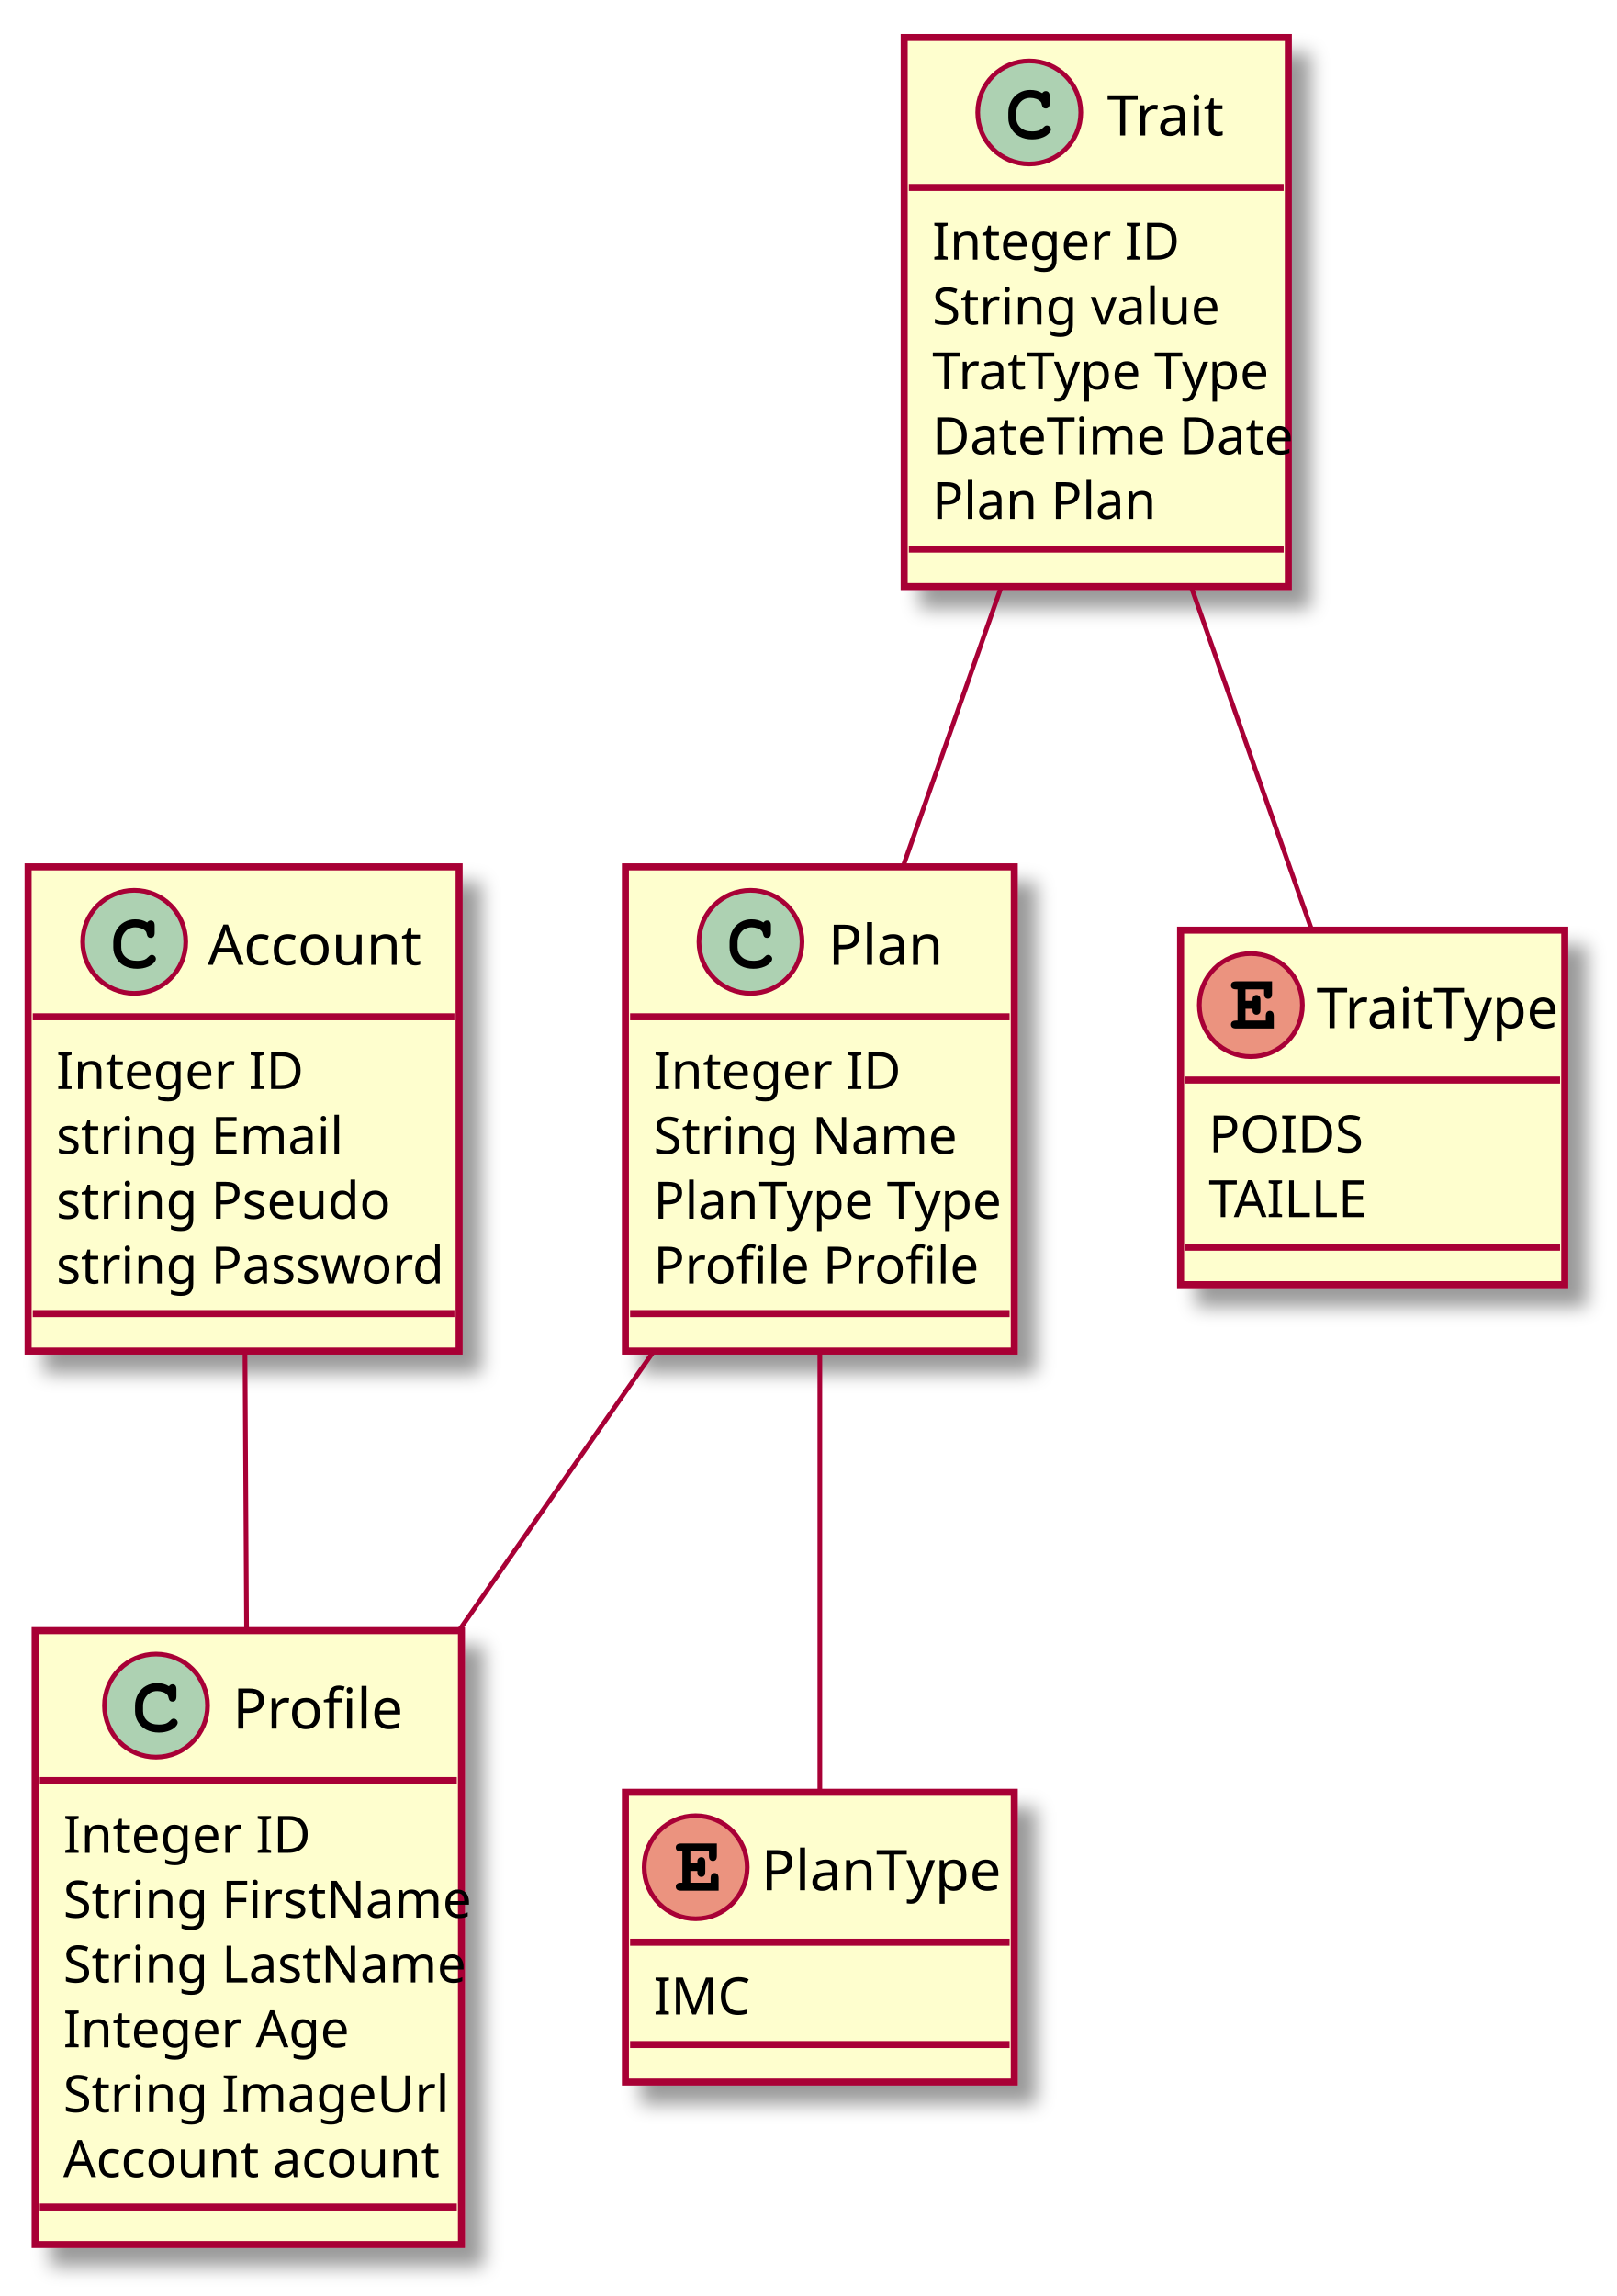
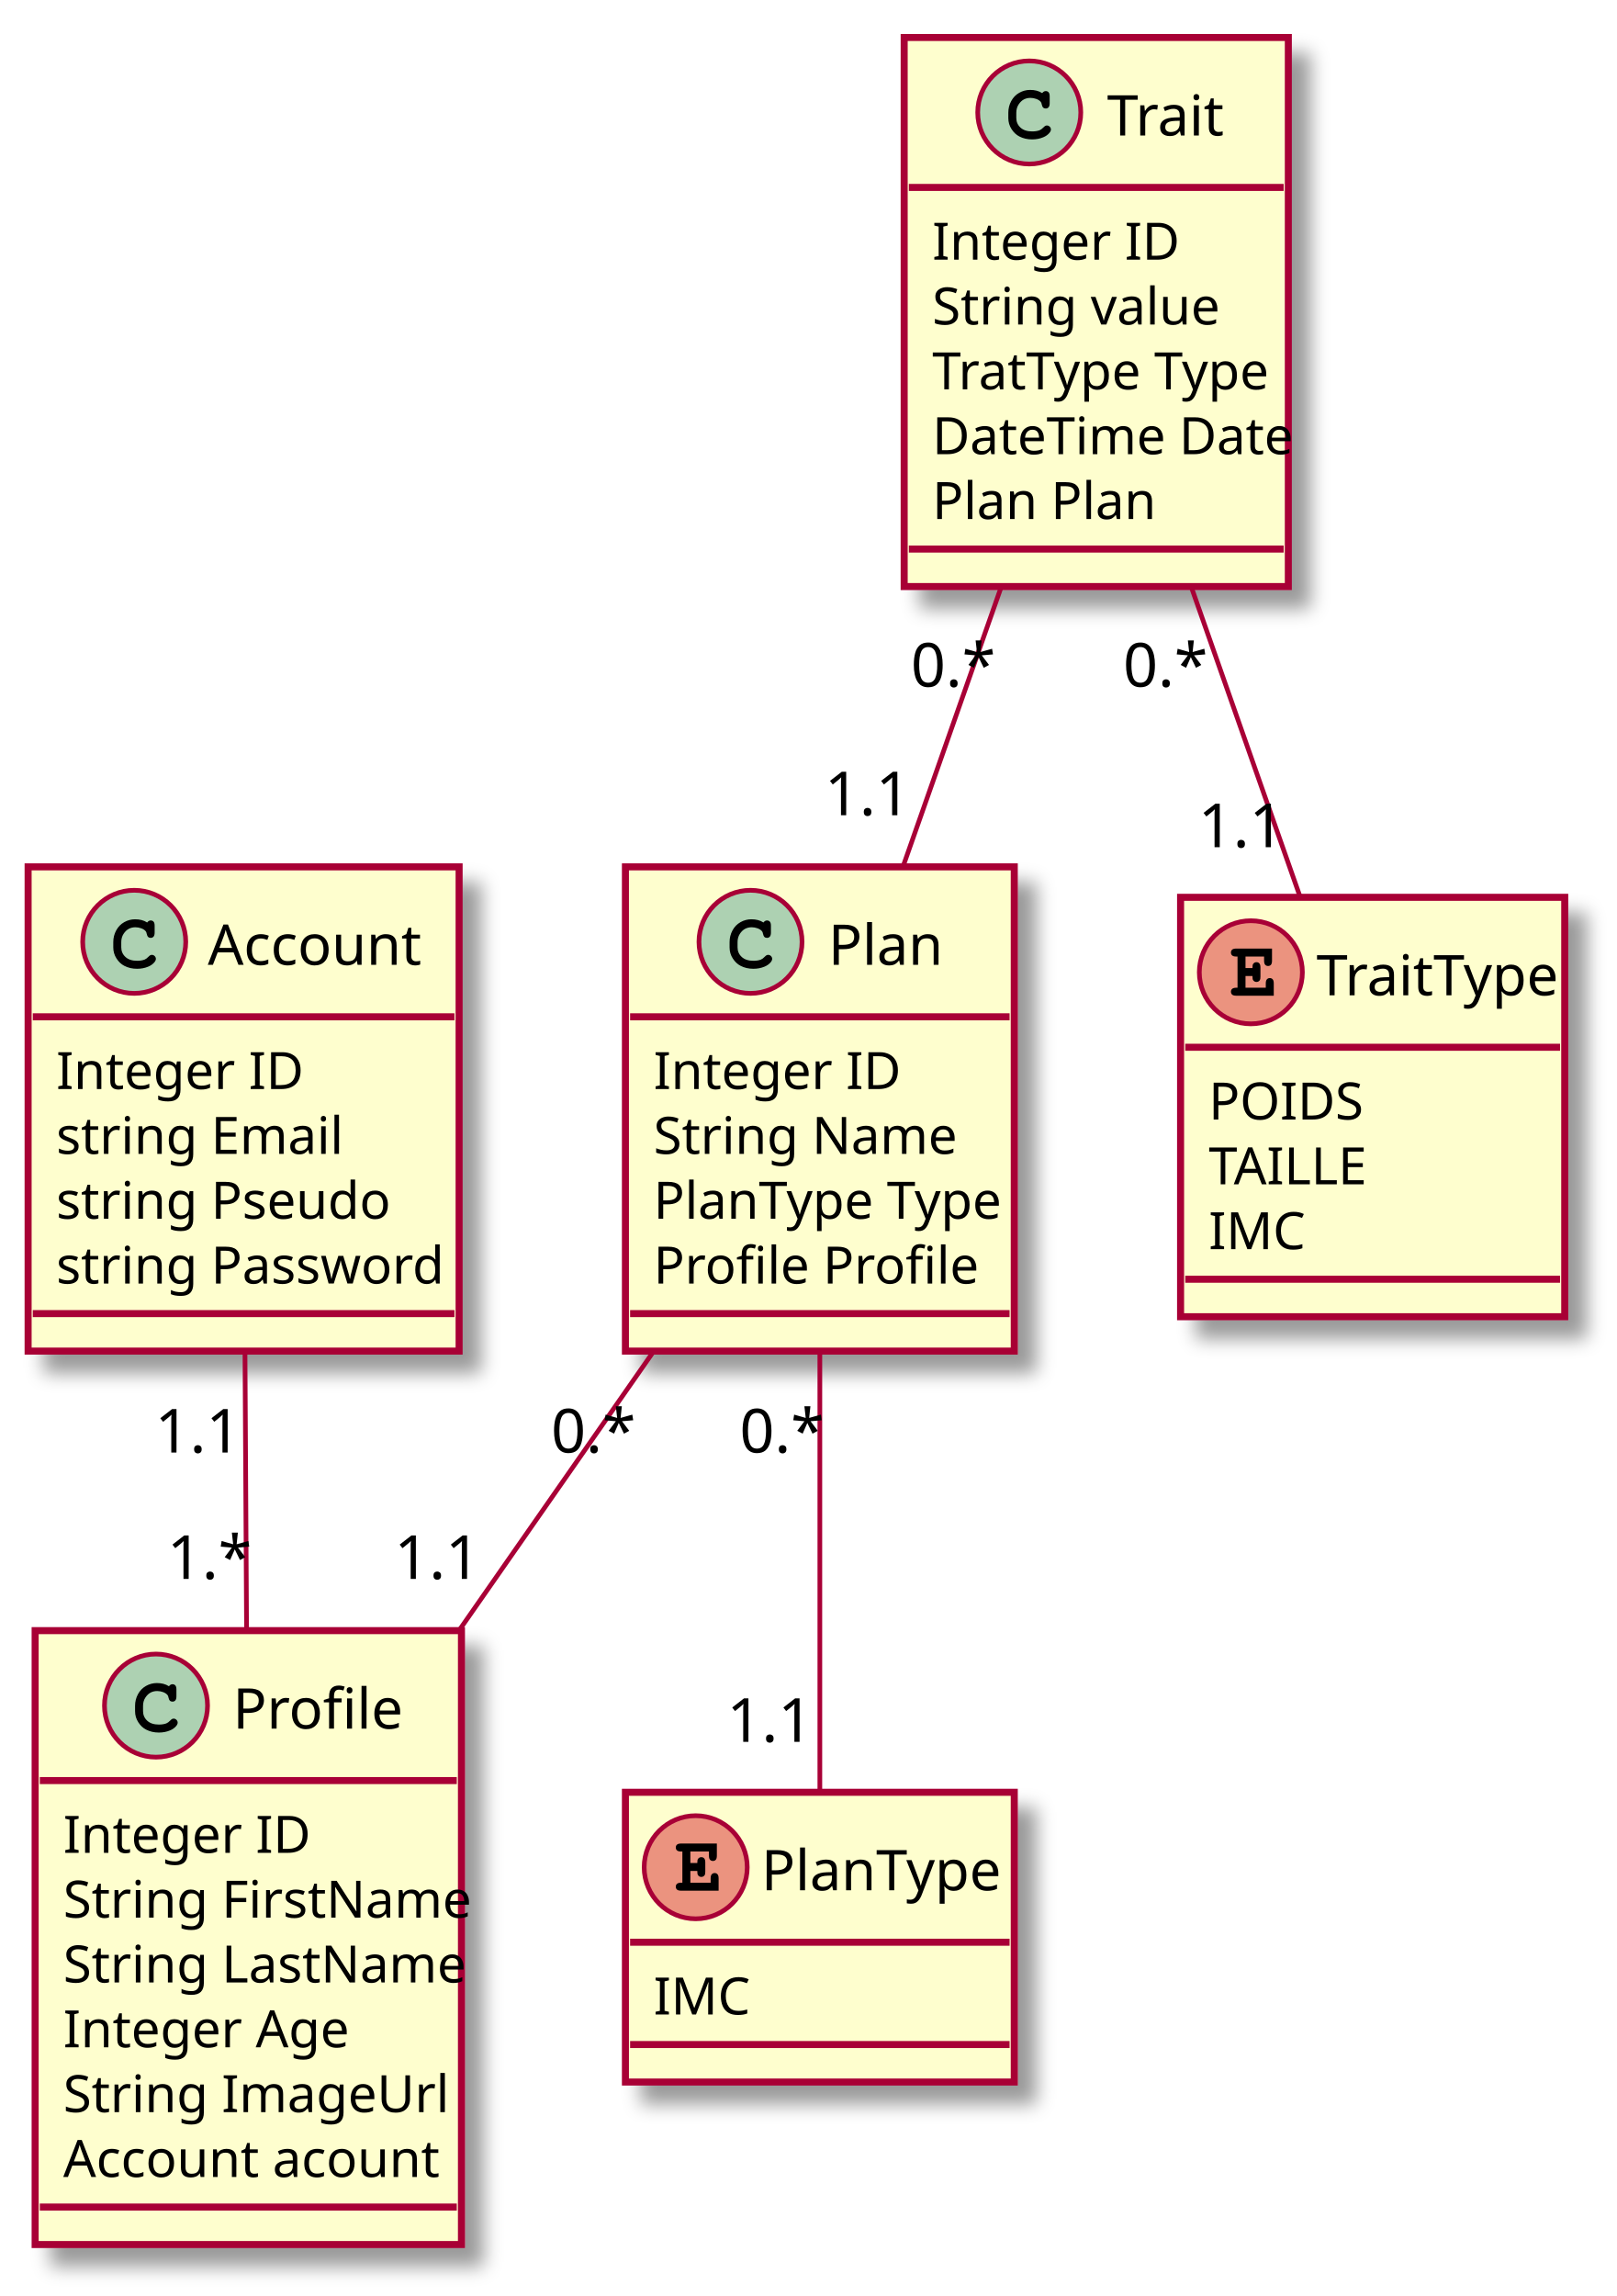
<svg xmlns="http://www.w3.org/2000/svg" contentScriptType="application/ecmascript" contentStyleType="text/css" height="490px" preserveAspectRatio="none" style="width:345px;height:490px;" version="1.1" viewBox="0 0 345 490" width="345px" zoomAndPan="magnify">
  <defs>
-     <filter height="300%" id="f1gxuaotmxvzl1" width="300%" x="-1" y="-1">
+     <filter height="300%" id="f101tsczhpmlip" width="300%" x="-1" y="-1">
      <feGaussianBlur result="blurOut" stdDeviation="2.0" />
      <feColorMatrix in="blurOut" result="blurOut2" type="matrix" values="0 0 0 0 0 0 0 0 0 0 0 0 0 0 0 0 0 0 .4 0" />
      <feOffset dx="4.0" dy="4.0" in="blurOut2" result="blurOut3" />
      <feBlend in="SourceGraphic" in2="blurOut3" mode="normal" />
    </filter>
  </defs>
  <g>
-     <rect fill="#FEFECE" filter="url(#f1gxuaotmxvzl1)" height="103.344" id="Account" style="stroke: #A80036; stroke-width: 1.5;" width="92" x="6" y="185" />
+     <rect fill="#FEFECE" filter="url(#f101tsczhpmlip)" height="103.344" id="Account" style="stroke: #A80036; stroke-width: 1.5;" width="92" x="6" y="185" />
    <ellipse cx="28.65" cy="201" fill="#ADD1B2" rx="11" ry="11" style="stroke: #A80036; stroke-width: 1.0;" />
    <path d="M31.416,196.875 Q31.572,196.656 31.759,196.547 Q31.947,196.438 32.166,196.438 Q32.541,196.438 32.775,196.695 Q33.009,196.953 33.009,197.562 L33.009,199.016 Q33.009,199.625 32.775,199.891 Q32.541,200.156 32.166,200.156 Q31.822,200.156 31.619,199.953 Q31.416,199.766 31.306,199.25 Q31.259,198.891 31.072,198.703 Q30.744,198.328 30.134,198.109 Q29.525,197.891 28.9,197.891 Q28.134,197.891 27.502,198.219 Q26.869,198.547 26.377,199.297 Q25.884,200.047 25.884,201.078 L25.884,202.172 Q25.884,203.406 26.775,204.227 Q27.666,205.047 29.259,205.047 Q30.197,205.047 30.853,204.797 Q31.244,204.641 31.666,204.203 Q31.931,203.938 32.08,203.859 Q32.228,203.781 32.431,203.781 Q32.759,203.781 33.017,204.039 Q33.275,204.297 33.275,204.641 Q33.275,204.984 32.931,205.391 Q32.431,205.969 31.634,206.297 Q30.556,206.75 29.259,206.75 Q27.744,206.75 26.541,206.125 Q25.556,205.625 24.869,204.555 Q24.181,203.484 24.181,202.203 L24.181,201.047 Q24.181,199.719 24.798,198.57 Q25.416,197.422 26.509,196.805 Q27.603,196.188 28.837,196.188 Q29.572,196.188 30.22,196.352 Q30.869,196.516 31.416,196.875 Z " />
    <text fill="#000000" font-family="sans-serif" font-size="12" lengthAdjust="spacingAndGlyphs" textLength="43" x="44.35" y="205.91">Account</text>
    <line style="stroke: #A80036; stroke-width: 1.5;" x1="7" x2="97" y1="217" y2="217" />
    <text fill="#000000" font-family="sans-serif" font-size="11" lengthAdjust="spacingAndGlyphs" textLength="45" x="12" y="232.419">Integer ID</text>
    <text fill="#000000" font-family="sans-serif" font-size="11" lengthAdjust="spacingAndGlyphs" textLength="54" x="12" y="246.255">string Email</text>
    <text fill="#000000" font-family="sans-serif" font-size="11" lengthAdjust="spacingAndGlyphs" textLength="66" x="12" y="260.091">string Pseudo</text>
    <text fill="#000000" font-family="sans-serif" font-size="11" lengthAdjust="spacingAndGlyphs" textLength="80" x="12" y="273.927">string Password</text>
    <line style="stroke: #A80036; stroke-width: 1.5;" x1="7" x2="97" y1="280.344" y2="280.344" />
-     <rect fill="#FEFECE" filter="url(#f1gxuaotmxvzl1)" height="131.016" id="Profile" style="stroke: #A80036; stroke-width: 1.5;" width="91" x="7.5" y="348" />
+     <rect fill="#FEFECE" filter="url(#f101tsczhpmlip)" height="131.016" id="Profile" style="stroke: #A80036; stroke-width: 1.5;" width="91" x="7.5" y="348" />
    <ellipse cx="33.3" cy="364" fill="#ADD1B2" rx="11" ry="11" style="stroke: #A80036; stroke-width: 1.0;" />
    <path d="M36.066,359.875 Q36.222,359.656 36.409,359.547 Q36.597,359.438 36.816,359.438 Q37.191,359.438 37.425,359.695 Q37.659,359.953 37.659,360.562 L37.659,362.016 Q37.659,362.625 37.425,362.891 Q37.191,363.156 36.816,363.156 Q36.472,363.156 36.269,362.953 Q36.066,362.766 35.956,362.25 Q35.909,361.891 35.722,361.703 Q35.394,361.328 34.784,361.109 Q34.175,360.891 33.55,360.891 Q32.784,360.891 32.152,361.219 Q31.519,361.547 31.027,362.297 Q30.534,363.047 30.534,364.078 L30.534,365.172 Q30.534,366.406 31.425,367.227 Q32.316,368.047 33.909,368.047 Q34.847,368.047 35.503,367.797 Q35.894,367.641 36.316,367.203 Q36.581,366.938 36.73,366.859 Q36.878,366.781 37.081,366.781 Q37.409,366.781 37.667,367.039 Q37.925,367.297 37.925,367.641 Q37.925,367.984 37.581,368.391 Q37.081,368.969 36.284,369.297 Q35.206,369.75 33.909,369.75 Q32.394,369.75 31.191,369.125 Q30.206,368.625 29.519,367.555 Q28.831,366.484 28.831,365.203 L28.831,364.047 Q28.831,362.719 29.448,361.57 Q30.066,360.422 31.159,359.805 Q32.253,359.188 33.487,359.188 Q34.222,359.188 34.87,359.352 Q35.519,359.516 36.066,359.875 Z " />
    <text fill="#000000" font-family="sans-serif" font-size="12" lengthAdjust="spacingAndGlyphs" textLength="35" x="49.7" y="368.91">Profile</text>
    <line style="stroke: #A80036; stroke-width: 1.5;" x1="8.5" x2="97.5" y1="380" y2="380" />
    <text fill="#000000" font-family="sans-serif" font-size="11" lengthAdjust="spacingAndGlyphs" textLength="45" x="13.5" y="395.419">Integer ID</text>
    <text fill="#000000" font-family="sans-serif" font-size="11" lengthAdjust="spacingAndGlyphs" textLength="79" x="13.5" y="409.255">String FirstName</text>
    <text fill="#000000" font-family="sans-serif" font-size="11" lengthAdjust="spacingAndGlyphs" textLength="79" x="13.5" y="423.091">String LastName</text>
    <text fill="#000000" font-family="sans-serif" font-size="11" lengthAdjust="spacingAndGlyphs" textLength="56" x="13.5" y="436.927">Integer Age</text>
    <text fill="#000000" font-family="sans-serif" font-size="11" lengthAdjust="spacingAndGlyphs" textLength="72" x="13.5" y="450.763">String ImageUrl</text>
    <text fill="#000000" font-family="sans-serif" font-size="11" lengthAdjust="spacingAndGlyphs" textLength="77" x="13.5" y="464.599">Account acount</text>
    <line style="stroke: #A80036; stroke-width: 1.5;" x1="8.5" x2="97.5" y1="471.016" y2="471.016" />
-     <rect fill="#FEFECE" filter="url(#f1gxuaotmxvzl1)" height="61.836" id="PlanType" style="stroke: #A80036; stroke-width: 1.5;" width="83" x="133.5" y="382.5" />
+     <rect fill="#FEFECE" filter="url(#f101tsczhpmlip)" height="61.836" id="PlanType" style="stroke: #A80036; stroke-width: 1.5;" width="83" x="133.5" y="382.5" />
    <ellipse cx="148.5" cy="398.5" fill="#EB937F" rx="11" ry="11" style="stroke: #A80036; stroke-width: 1.0;" />
    <path d="M147.359,399.297 L147.359,401.797 L151.688,401.797 L151.688,400.875 Q151.688,400.266 151.93,400 Q152.172,399.734 152.547,399.734 Q152.922,399.734 153.156,400 Q153.391,400.266 153.391,400.875 L153.391,403.5 L145.391,403.5 Q144.766,403.5 144.508,403.266 Q144.25,403.031 144.25,402.641 Q144.25,402.266 144.516,402.031 Q144.781,401.797 145.391,401.797 L145.656,401.797 L145.656,395.141 L145.391,395.141 Q144.766,395.141 144.508,394.906 Q144.25,394.672 144.25,394.281 Q144.25,393.906 144.508,393.672 Q144.766,393.438 145.391,393.438 L153.016,393.438 L153.016,396.031 Q153.016,396.641 152.789,396.898 Q152.562,397.156 152.172,397.156 Q151.797,397.156 151.562,396.898 Q151.328,396.641 151.328,396.031 L151.328,395.141 L147.359,395.141 L147.359,397.594 L148.844,397.594 Q148.844,396.938 148.969,396.75 Q149.234,396.344 149.703,396.344 Q150.078,396.344 150.312,396.602 Q150.547,396.859 150.547,397.469 L150.547,399.438 Q150.547,399.984 150.422,400.172 Q150.156,400.562 149.703,400.562 Q149.234,400.562 148.969,400.156 Q148.844,399.969 148.844,399.297 L147.359,399.297 Z " />
    <text fill="#000000" font-family="sans-serif" font-size="12" lengthAdjust="spacingAndGlyphs" textLength="51" x="162.5" y="403.41">PlanType</text>
    <line style="stroke: #A80036; stroke-width: 1.5;" x1="134.5" x2="215.5" y1="414.5" y2="414.5" />
    <text fill="#000000" font-family="sans-serif" font-size="11" lengthAdjust="spacingAndGlyphs" textLength="17" x="139.5" y="429.919">IMC</text>
    <line style="stroke: #A80036; stroke-width: 1.5;" x1="134.5" x2="215.5" y1="436.336" y2="436.336" />
-     <rect fill="#FEFECE" filter="url(#f1gxuaotmxvzl1)" height="103.344" id="Plan" style="stroke: #A80036; stroke-width: 1.5;" width="83" x="133.5" y="185" />
+     <rect fill="#FEFECE" filter="url(#f101tsczhpmlip)" height="103.344" id="Plan" style="stroke: #A80036; stroke-width: 1.5;" width="83" x="133.5" y="185" />
    <ellipse cx="160.2" cy="201" fill="#ADD1B2" rx="11" ry="11" style="stroke: #A80036; stroke-width: 1.0;" />
    <path d="M162.966,196.875 Q163.122,196.656 163.309,196.547 Q163.497,196.438 163.716,196.438 Q164.091,196.438 164.325,196.695 Q164.559,196.953 164.559,197.562 L164.559,199.016 Q164.559,199.625 164.325,199.891 Q164.091,200.156 163.716,200.156 Q163.372,200.156 163.169,199.953 Q162.966,199.766 162.856,199.25 Q162.809,198.891 162.622,198.703 Q162.294,198.328 161.684,198.109 Q161.075,197.891 160.45,197.891 Q159.684,197.891 159.052,198.219 Q158.419,198.547 157.927,199.297 Q157.434,200.047 157.434,201.078 L157.434,202.172 Q157.434,203.406 158.325,204.227 Q159.216,205.047 160.809,205.047 Q161.747,205.047 162.403,204.797 Q162.794,204.641 163.216,204.203 Q163.481,203.938 163.63,203.859 Q163.778,203.781 163.981,203.781 Q164.309,203.781 164.567,204.039 Q164.825,204.297 164.825,204.641 Q164.825,204.984 164.481,205.391 Q163.981,205.969 163.184,206.297 Q162.106,206.75 160.809,206.75 Q159.294,206.75 158.091,206.125 Q157.106,205.625 156.419,204.555 Q155.731,203.484 155.731,202.203 L155.731,201.047 Q155.731,199.719 156.348,198.57 Q156.966,197.422 158.059,196.805 Q159.153,196.188 160.387,196.188 Q161.122,196.188 161.77,196.352 Q162.419,196.516 162.966,196.875 Z " />
    <text fill="#000000" font-family="sans-serif" font-size="12" lengthAdjust="spacingAndGlyphs" textLength="25" x="176.8" y="205.91">Plan</text>
    <line style="stroke: #A80036; stroke-width: 1.5;" x1="134.5" x2="215.5" y1="217" y2="217" />
    <text fill="#000000" font-family="sans-serif" font-size="11" lengthAdjust="spacingAndGlyphs" textLength="45" x="139.5" y="232.419">Integer ID</text>
    <text fill="#000000" font-family="sans-serif" font-size="11" lengthAdjust="spacingAndGlyphs" textLength="58" x="139.5" y="246.255">String Name</text>
    <text fill="#000000" font-family="sans-serif" font-size="11" lengthAdjust="spacingAndGlyphs" textLength="71" x="139.5" y="260.091">PlanType Type</text>
    <text fill="#000000" font-family="sans-serif" font-size="11" lengthAdjust="spacingAndGlyphs" textLength="63" x="139.5" y="273.927">Profile Profile</text>
    <line style="stroke: #A80036; stroke-width: 1.5;" x1="134.5" x2="215.5" y1="280.344" y2="280.344" />
-     <rect fill="#FEFECE" filter="url(#f1gxuaotmxvzl1)" height="75.672" id="TraitType" style="stroke: #A80036; stroke-width: 1.5;" width="82" x="252" y="198.5" />
-     <ellipse cx="267" cy="214.5" fill="#EB937F" rx="11" ry="11" style="stroke: #A80036; stroke-width: 1.0;" />
-     <path d="M265.859,215.297 L265.859,217.797 L270.188,217.797 L270.188,216.875 Q270.188,216.266 270.43,216 Q270.672,215.734 271.047,215.734 Q271.422,215.734 271.656,216 Q271.891,216.266 271.891,216.875 L271.891,219.5 L263.891,219.5 Q263.266,219.5 263.008,219.266 Q262.75,219.031 262.75,218.641 Q262.75,218.266 263.016,218.031 Q263.281,217.797 263.891,217.797 L264.156,217.797 L264.156,211.141 L263.891,211.141 Q263.266,211.141 263.008,210.906 Q262.75,210.672 262.75,210.281 Q262.75,209.906 263.008,209.672 Q263.266,209.438 263.891,209.438 L271.516,209.438 L271.516,212.031 Q271.516,212.641 271.289,212.898 Q271.062,213.156 270.672,213.156 Q270.297,213.156 270.062,212.898 Q269.828,212.641 269.828,212.031 L269.828,211.141 L265.859,211.141 L265.859,213.594 L267.344,213.594 Q267.344,212.938 267.469,212.75 Q267.734,212.344 268.203,212.344 Q268.578,212.344 268.812,212.602 Q269.047,212.859 269.047,213.469 L269.047,215.438 Q269.047,215.984 268.922,216.172 Q268.656,216.562 268.203,216.562 Q267.734,216.562 267.469,216.156 Q267.344,215.969 267.344,215.297 L265.859,215.297 Z " />
-     <text fill="#000000" font-family="sans-serif" font-size="12" lengthAdjust="spacingAndGlyphs" textLength="50" x="281" y="219.41">TraitType</text>
-     <line style="stroke: #A80036; stroke-width: 1.5;" x1="253" x2="333" y1="230.5" y2="230.5" />
-     <text fill="#000000" font-family="sans-serif" font-size="11" lengthAdjust="spacingAndGlyphs" textLength="30" x="258" y="245.919">POIDS</text>
-     <text fill="#000000" font-family="sans-serif" font-size="11" lengthAdjust="spacingAndGlyphs" textLength="34" x="258" y="259.755">TAILLE</text>
-     <line style="stroke: #A80036; stroke-width: 1.5;" x1="253" x2="333" y1="266.172" y2="266.172" />
-     <rect fill="#FEFECE" filter="url(#f1gxuaotmxvzl1)" height="117.18" id="Trait" style="stroke: #A80036; stroke-width: 1.5;" width="82" x="193" y="8" />
+     <rect fill="#FEFECE" filter="url(#f101tsczhpmlip)" height="89.508" id="TraitType" style="stroke: #A80036; stroke-width: 1.5;" width="82" x="252" y="191.5" />
+     <ellipse cx="267" cy="207.5" fill="#EB937F" rx="11" ry="11" style="stroke: #A80036; stroke-width: 1.0;" />
+     <path d="M265.859,208.297 L265.859,210.797 L270.188,210.797 L270.188,209.875 Q270.188,209.266 270.43,209 Q270.672,208.734 271.047,208.734 Q271.422,208.734 271.656,209 Q271.891,209.266 271.891,209.875 L271.891,212.5 L263.891,212.5 Q263.266,212.5 263.008,212.266 Q262.75,212.031 262.75,211.641 Q262.75,211.266 263.016,211.031 Q263.281,210.797 263.891,210.797 L264.156,210.797 L264.156,204.141 L263.891,204.141 Q263.266,204.141 263.008,203.906 Q262.75,203.672 262.75,203.281 Q262.75,202.906 263.008,202.672 Q263.266,202.438 263.891,202.438 L271.516,202.438 L271.516,205.031 Q271.516,205.641 271.289,205.898 Q271.062,206.156 270.672,206.156 Q270.297,206.156 270.062,205.898 Q269.828,205.641 269.828,205.031 L269.828,204.141 L265.859,204.141 L265.859,206.594 L267.344,206.594 Q267.344,205.938 267.469,205.75 Q267.734,205.344 268.203,205.344 Q268.578,205.344 268.812,205.602 Q269.047,205.859 269.047,206.469 L269.047,208.438 Q269.047,208.984 268.922,209.172 Q268.656,209.562 268.203,209.562 Q267.734,209.562 267.469,209.156 Q267.344,208.969 267.344,208.297 L265.859,208.297 Z " />
+     <text fill="#000000" font-family="sans-serif" font-size="12" lengthAdjust="spacingAndGlyphs" textLength="50" x="281" y="212.41">TraitType</text>
+     <line style="stroke: #A80036; stroke-width: 1.5;" x1="253" x2="333" y1="223.5" y2="223.5" />
+     <text fill="#000000" font-family="sans-serif" font-size="11" lengthAdjust="spacingAndGlyphs" textLength="30" x="258" y="238.919">POIDS</text>
+     <text fill="#000000" font-family="sans-serif" font-size="11" lengthAdjust="spacingAndGlyphs" textLength="34" x="258" y="252.755">TAILLE</text>
+     <text fill="#000000" font-family="sans-serif" font-size="11" lengthAdjust="spacingAndGlyphs" textLength="17" x="258" y="266.591">IMC</text>
+     <line style="stroke: #A80036; stroke-width: 1.5;" x1="253" x2="333" y1="273.008" y2="273.008" />
+     <rect fill="#FEFECE" filter="url(#f101tsczhpmlip)" height="117.18" id="Trait" style="stroke: #A80036; stroke-width: 1.5;" width="82" x="193" y="8" />
    <ellipse cx="219.7" cy="24" fill="#ADD1B2" rx="11" ry="11" style="stroke: #A80036; stroke-width: 1.0;" />
    <path d="M222.466,19.875 Q222.622,19.656 222.809,19.547 Q222.997,19.438 223.216,19.438 Q223.591,19.438 223.825,19.695 Q224.059,19.953 224.059,20.562 L224.059,22.016 Q224.059,22.625 223.825,22.891 Q223.591,23.156 223.216,23.156 Q222.872,23.156 222.669,22.953 Q222.466,22.766 222.356,22.25 Q222.309,21.891 222.122,21.703 Q221.794,21.328 221.184,21.109 Q220.575,20.891 219.95,20.891 Q219.184,20.891 218.552,21.219 Q217.919,21.547 217.427,22.297 Q216.934,23.047 216.934,24.078 L216.934,25.172 Q216.934,26.406 217.825,27.227 Q218.716,28.047 220.309,28.047 Q221.247,28.047 221.903,27.797 Q222.294,27.641 222.716,27.203 Q222.981,26.938 223.13,26.859 Q223.278,26.781 223.481,26.781 Q223.809,26.781 224.067,27.039 Q224.325,27.297 224.325,27.641 Q224.325,27.984 223.981,28.391 Q223.481,28.969 222.684,29.297 Q221.606,29.75 220.309,29.75 Q218.794,29.75 217.591,29.125 Q216.606,28.625 215.919,27.555 Q215.231,26.484 215.231,25.203 L215.231,24.047 Q215.231,22.719 215.848,21.57 Q216.466,20.422 217.559,19.805 Q218.653,19.188 219.887,19.188 Q220.622,19.188 221.27,19.352 Q221.919,19.516 222.466,19.875 Z " />
    <text fill="#000000" font-family="sans-serif" font-size="12" lengthAdjust="spacingAndGlyphs" textLength="24" x="236.3" y="28.91">Trait</text>
    <line style="stroke: #A80036; stroke-width: 1.5;" x1="194" x2="274" y1="40" y2="40" />
    <text fill="#000000" font-family="sans-serif" font-size="11" lengthAdjust="spacingAndGlyphs" textLength="45" x="199" y="55.419">Integer ID</text>
    <text fill="#000000" font-family="sans-serif" font-size="11" lengthAdjust="spacingAndGlyphs" textLength="57" x="199" y="69.255">String value</text>
    <text fill="#000000" font-family="sans-serif" font-size="11" lengthAdjust="spacingAndGlyphs" textLength="70" x="199" y="83.091">TratType Type</text>
    <text fill="#000000" font-family="sans-serif" font-size="11" lengthAdjust="spacingAndGlyphs" textLength="69" x="199" y="96.927">DateTime Date</text>
    <text fill="#000000" font-family="sans-serif" font-size="11" lengthAdjust="spacingAndGlyphs" textLength="43" x="199" y="110.763">Plan Plan</text>
    <line style="stroke: #A80036; stroke-width: 1.5;" x1="194" x2="274" y1="117.18" y2="117.18" />
    <path d="M52.289,288.117 C52.396,306.792 52.518,328.211 52.631,347.952 " fill="none" id="Account-Profile" style="stroke: #A80036; stroke-width: 1.0;" />
+     <text fill="#000000" font-family="sans-serif" font-size="13" lengthAdjust="spacingAndGlyphs" textLength="18" x="33.064" y="309.996">1.1</text>
+     <text fill="#000000" font-family="sans-serif" font-size="13" lengthAdjust="spacingAndGlyphs" textLength="16" x="35.664" y="336.963">1.*</text>
    <path d="M175,288.117 C175,318.603 175,356.4 175,382.276 " fill="none" id="Plan-PlanType" style="stroke: #A80036; stroke-width: 1.0;" />
+     <text fill="#000000" font-family="sans-serif" font-size="13" lengthAdjust="spacingAndGlyphs" textLength="16" x="157.875" y="309.996">0.*</text>
+     <text fill="#000000" font-family="sans-serif" font-size="13" lengthAdjust="spacingAndGlyphs" textLength="18" x="155.144" y="371.734">1.1</text>
    <path d="M139.713,288.117 C126.693,306.792 111.762,328.211 97.999,347.952 " fill="none" id="Plan-Profile" style="stroke: #A80036; stroke-width: 1.0;" />
-     <path d="M254.304,125.316 C262.804,149.519 272.436,176.945 279.964,198.38 " fill="none" id="Trait-TraitType" style="stroke: #A80036; stroke-width: 1.0;" />
+     <text fill="#000000" font-family="sans-serif" font-size="13" lengthAdjust="spacingAndGlyphs" textLength="16" x="117.626" y="309.996">0.*</text>
+     <text fill="#000000" font-family="sans-serif" font-size="13" lengthAdjust="spacingAndGlyphs" textLength="18" x="84.162" y="336.963">1.1</text>
+     <path d="M254.304,125.316 C261.904,146.957 270.409,171.173 277.506,191.381 " fill="none" id="Trait-TraitType" style="stroke: #A80036; stroke-width: 1.0;" />
+     <text fill="#000000" font-family="sans-serif" font-size="13" lengthAdjust="spacingAndGlyphs" textLength="16" x="239.727" y="146.547">0.*</text>
+     <text fill="#000000" font-family="sans-serif" font-size="13" lengthAdjust="spacingAndGlyphs" textLength="18" x="255.755" y="180.807">1.1</text>
    <path d="M213.696,125.316 C206.896,144.679 199.371,166.104 192.779,184.874 " fill="none" id="Trait-Plan" style="stroke: #A80036; stroke-width: 1.0;" />
+     <text fill="#000000" font-family="sans-serif" font-size="13" lengthAdjust="spacingAndGlyphs" textLength="16" x="194.423" y="146.547">0.*</text>
+     <text fill="#000000" font-family="sans-serif" font-size="13" lengthAdjust="spacingAndGlyphs" textLength="18" x="176.013" y="173.985">1.1</text>
  </g>
</svg>
